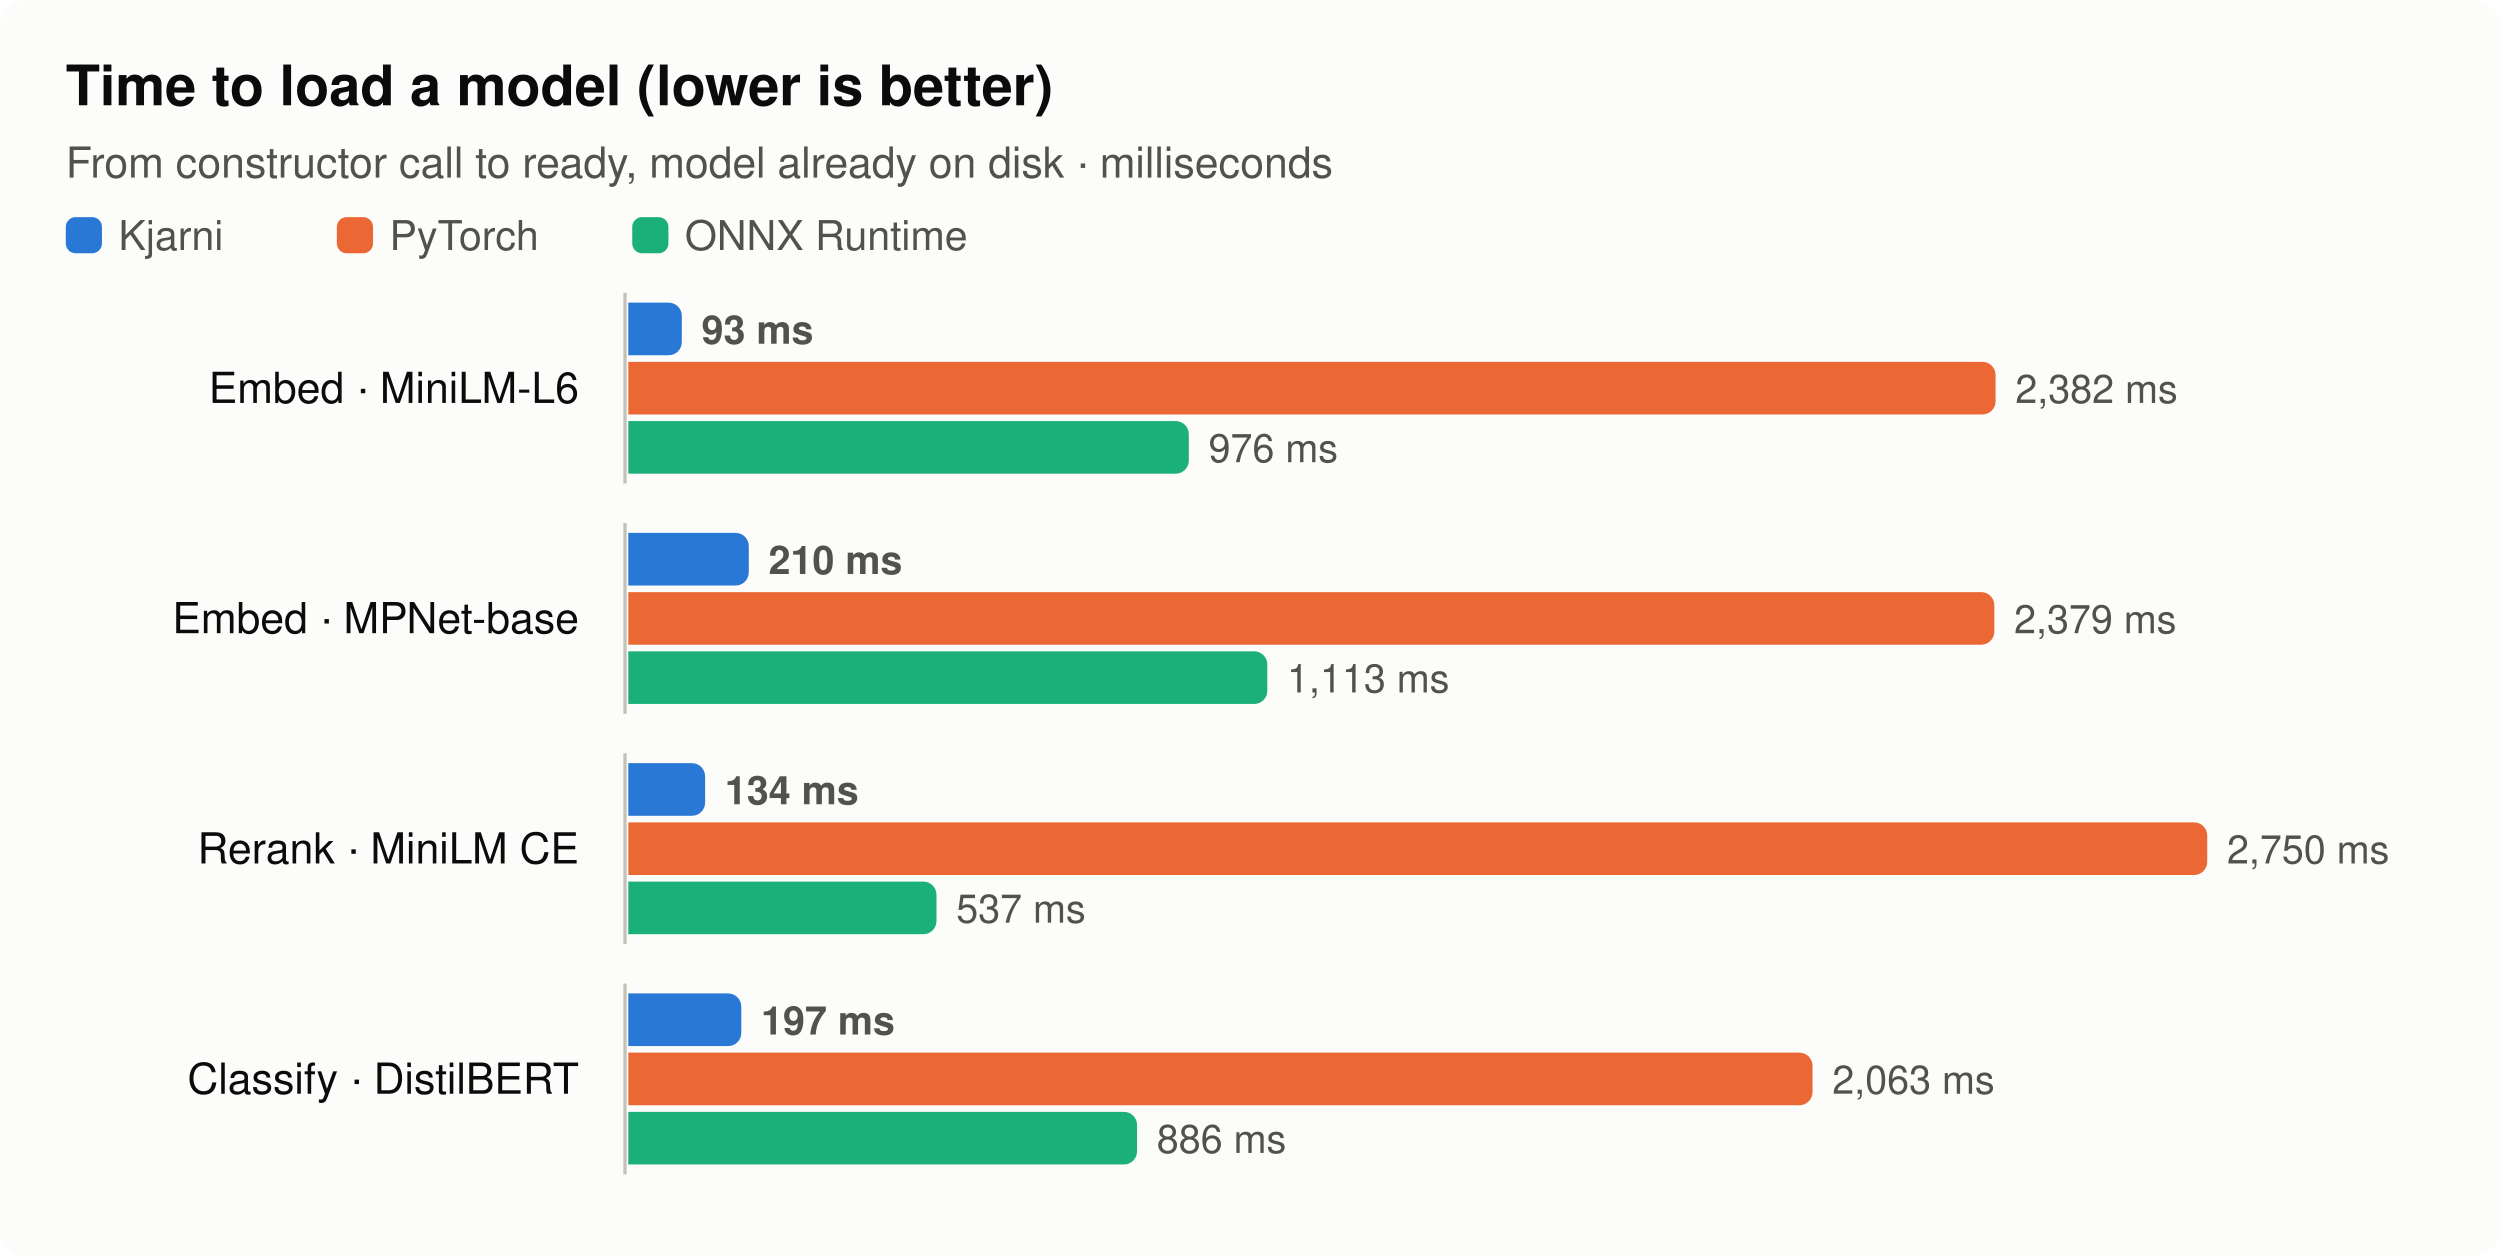
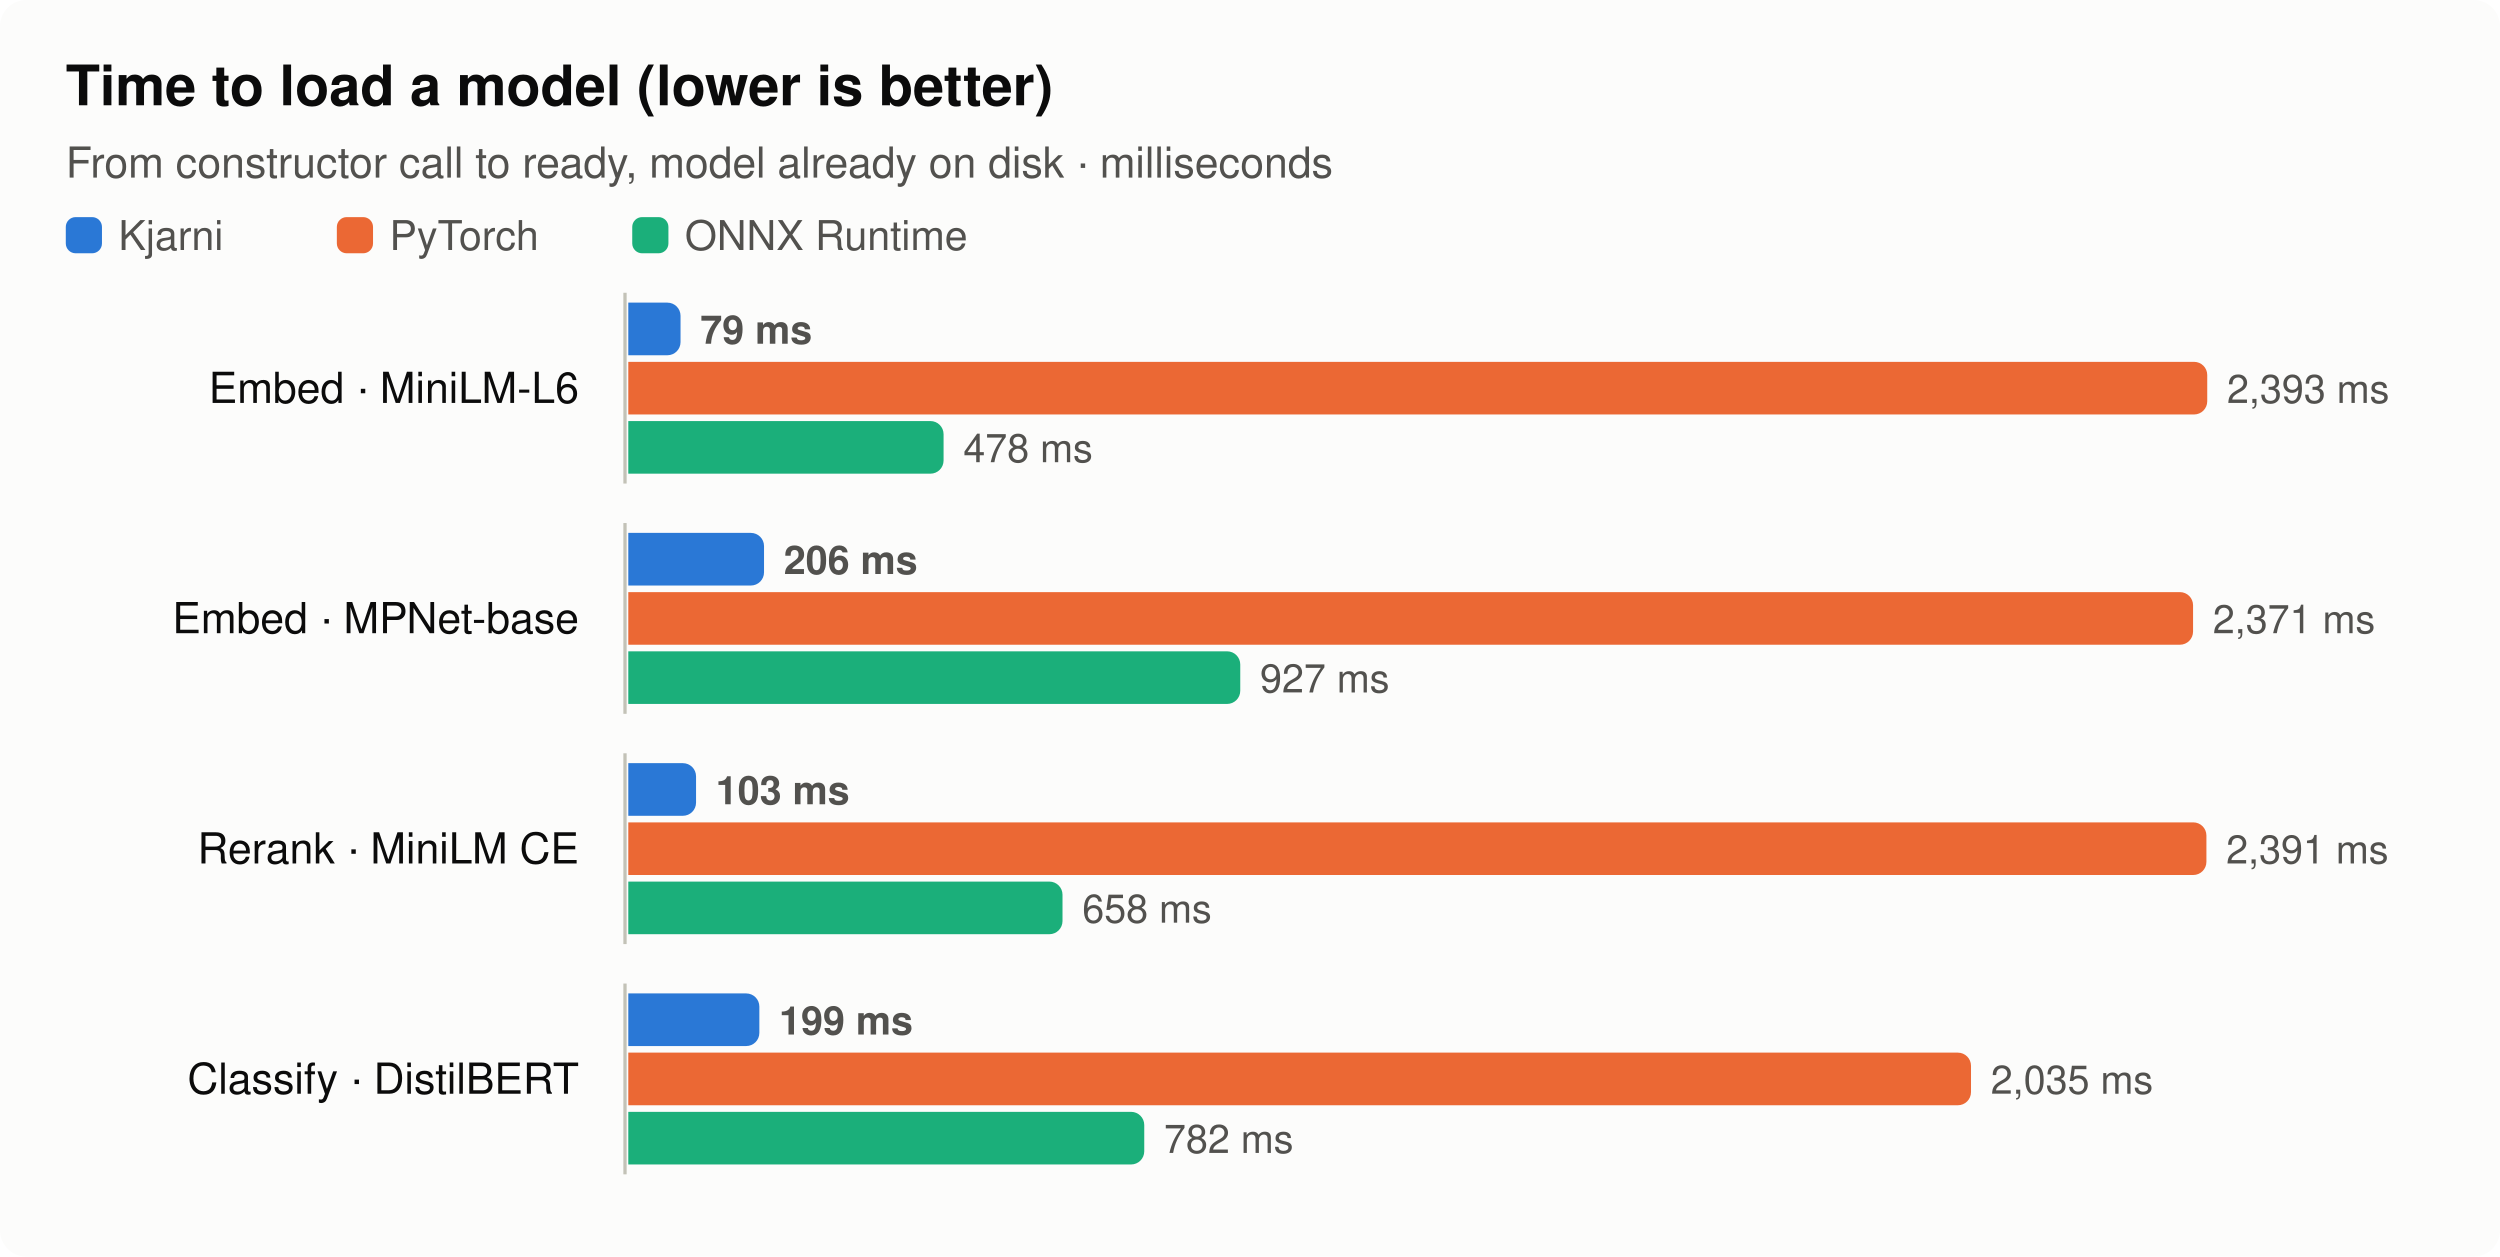
<svg xmlns="http://www.w3.org/2000/svg" width="760" height="382" viewBox="0 0 760 382" font-family="-apple-system, BlinkMacSystemFont, 'Segoe UI', Helvetica, Arial, sans-serif" role="img" aria-label="Time to load a model (lower is better)">
  <rect width="760" height="382" rx="8" fill="#fcfcfb" />
  <text x="20" y="32" font-size="17" font-weight="600" fill="#0b0b0b">Time to load a model (lower is better)</text>
  <text x="20" y="54" font-size="13" fill="#52514e">From constructor call to ready, model already on disk · milliseconds</text>
  <rect x="20" y="66" width="11" height="11" rx="3" fill="#2a78d6" />
  <text x="36" y="76" font-size="12.5" fill="#52514e">Kjarni</text>
  <rect x="102.4" y="66" width="11" height="11" rx="3" fill="#eb6834" />
  <text x="118.4" y="76" font-size="12.5" fill="#52514e">PyTorch</text>
  <rect x="192.2" y="66" width="11" height="11" rx="3" fill="#1baf7a" />
  <text x="208.2" y="76" font-size="12.5" fill="#52514e">ONNX Runtime</text>
  <text x="176" y="122.5" text-anchor="end" font-size="13" fill="#0b0b0b">Embed · MiniLM-L6</text>
  <line x1="190" y1="89" x2="190" y2="147" stroke="#c3c2b7" stroke-width="1" />
-   <path d="M191,92 h12.27 a4,4 0 0 1 4,4 v8 a4,4 0 0 1 -4,4 h-12.27 z" fill="#2a78d6" />
-   <text x="213.27" y="104.5" font-size="12" fill="#52514e" font-weight="600">93 ms</text>
-   <path d="M191,110 h411.66 a4,4 0 0 1 4,4 v8 a4,4 0 0 1 -4,4 h-411.66 z" fill="#eb6834" />
-   <text x="612.66" y="122.5" font-size="12" fill="#52514e">2,382 ms</text>
-   <path d="M191,128 h166.396 a4,4 0 0 1 4,4 v8 a4,4 0 0 1 -4,4 h-166.396 z" fill="#1baf7a" />
-   <text x="367.396" y="140.5" font-size="12" fill="#52514e">976 ms</text>
+   <path d="M191,92 h11.884 a4,4 0 0 1 4,4 v8 a4,4 0 0 1 -4,4 h-11.884 z" fill="#2a78d6" />
+   <text x="212.884" y="104.5" font-size="12" fill="#52514e" font-weight="600">79 ms</text>
+   <path d="M191,110 h476.0 a4,4 0 0 1 4,4 v8 a4,4 0 0 1 -4,4 h-476.0 z" fill="#eb6834" />
+   <text x="677.0" y="122.5" font-size="12" fill="#52514e">2,393 ms</text>
+   <path d="M191,128 h91.847 a4,4 0 0 1 4,4 v8 a4,4 0 0 1 -4,4 h-91.847 z" fill="#1baf7a" />
+   <text x="292.847" y="140.5" font-size="12" fill="#52514e">478 ms</text>
  <text x="176" y="192.5" text-anchor="end" font-size="13" fill="#0b0b0b">Embed · MPNet-base</text>
  <line x1="190" y1="159" x2="190" y2="217" stroke="#c3c2b7" stroke-width="1" />
-   <path d="M191,162 h32.632 a4,4 0 0 1 4,4 v8 a4,4 0 0 1 -4,4 h-32.632 z" fill="#2a78d6" />
-   <text x="233.632" y="174.5" font-size="12" fill="#52514e" font-weight="600">210 ms</text>
-   <path d="M191,180 h411.279 a4,4 0 0 1 4,4 v8 a4,4 0 0 1 -4,4 h-411.279 z" fill="#eb6834" />
-   <text x="612.279" y="192.5" font-size="12" fill="#52514e">2,379 ms</text>
-   <path d="M191,198 h190.263 a4,4 0 0 1 4,4 v8 a4,4 0 0 1 -4,4 h-190.263 z" fill="#1baf7a" />
-   <text x="391.263" y="210.5" font-size="12" fill="#52514e">1,113 ms</text>
+   <path d="M191,162 h37.264 a4,4 0 0 1 4,4 v8 a4,4 0 0 1 -4,4 h-37.264 z" fill="#2a78d6" />
+   <text x="238.264" y="174.5" font-size="12" fill="#52514e" font-weight="600">206 ms</text>
+   <path d="M191,180 h471.691 a4,4 0 0 1 4,4 v8 a4,4 0 0 1 -4,4 h-471.691 z" fill="#eb6834" />
+   <text x="672.691" y="192.5" font-size="12" fill="#52514e">2,371 ms</text>
+   <path d="M191,198 h182.038 a4,4 0 0 1 4,4 v8 a4,4 0 0 1 -4,4 h-182.038 z" fill="#1baf7a" />
+   <text x="383.038" y="210.5" font-size="12" fill="#52514e">927 ms</text>
  <text x="176" y="262.5" text-anchor="end" font-size="13" fill="#0b0b0b">Rerank · MiniLM CE</text>
  <line x1="190" y1="229" x2="190" y2="287" stroke="#c3c2b7" stroke-width="1" />
-   <path d="M191,232 h19.356 a4,4 0 0 1 4,4 v8 a4,4 0 0 1 -4,4 h-19.356 z" fill="#2a78d6" />
-   <text x="220.356" y="244.5" font-size="12" fill="#52514e" font-weight="600">134 ms</text>
-   <path d="M191,250 h476.0 a4,4 0 0 1 4,4 v8 a4,4 0 0 1 -4,4 h-476.0 z" fill="#eb6834" />
-   <text x="677.0" y="262.5" font-size="12" fill="#52514e">2,750 ms</text>
-   <path d="M191,268 h89.693 a4,4 0 0 1 4,4 v8 a4,4 0 0 1 -4,4 h-89.693 z" fill="#1baf7a" />
-   <text x="290.693" y="280.5" font-size="12" fill="#52514e">537 ms</text>
+   <path d="M191,232 h16.599 a4,4 0 0 1 4,4 v8 a4,4 0 0 1 -4,4 h-16.599 z" fill="#2a78d6" />
+   <text x="217.599" y="244.5" font-size="12" fill="#52514e" font-weight="600">103 ms</text>
+   <path d="M191,250 h475.751 a4,4 0 0 1 4,4 v8 a4,4 0 0 1 -4,4 h-475.751 z" fill="#eb6834" />
+   <text x="676.751" y="262.5" font-size="12" fill="#52514e">2,391 ms</text>
+   <path d="M191,268 h128.003 a4,4 0 0 1 4,4 v8 a4,4 0 0 1 -4,4 h-128.003 z" fill="#1baf7a" />
+   <text x="329.003" y="280.5" font-size="12" fill="#52514e">658 ms</text>
  <text x="176" y="332.5" text-anchor="end" font-size="13" fill="#0b0b0b">Classify · DistilBERT</text>
  <line x1="190" y1="299" x2="190" y2="357" stroke="#c3c2b7" stroke-width="1" />
-   <path d="M191,302 h30.355 a4,4 0 0 1 4,4 v8 a4,4 0 0 1 -4,4 h-30.355 z" fill="#2a78d6" />
-   <text x="231.355" y="314.5" font-size="12" fill="#52514e" font-weight="600">197 ms</text>
-   <path d="M191,320 h356.012 a4,4 0 0 1 4,4 v8 a4,4 0 0 1 -4,4 h-356.012 z" fill="#eb6834" />
-   <text x="557.012" y="332.5" font-size="12" fill="#52514e">2,063 ms</text>
-   <path d="M191,338 h150.666 a4,4 0 0 1 4,4 v8 a4,4 0 0 1 -4,4 h-150.666 z" fill="#1baf7a" />
-   <text x="351.666" y="350.5" font-size="12" fill="#52514e">886 ms</text>
+   <path d="M191,302 h35.844 a4,4 0 0 1 4,4 v8 a4,4 0 0 1 -4,4 h-35.844 z" fill="#2a78d6" />
+   <text x="236.844" y="314.5" font-size="12" fill="#52514e" font-weight="600">199 ms</text>
+   <path d="M191,320 h404.186 a4,4 0 0 1 4,4 v8 a4,4 0 0 1 -4,4 h-404.186 z" fill="#eb6834" />
+   <text x="605.186" y="332.5" font-size="12" fill="#52514e">2,035 ms</text>
+   <path d="M191,338 h152.853 a4,4 0 0 1 4,4 v8 a4,4 0 0 1 -4,4 h-152.853 z" fill="#1baf7a" />
+   <text x="353.853" y="350.5" font-size="12" fill="#52514e">782 ms</text>
</svg>
